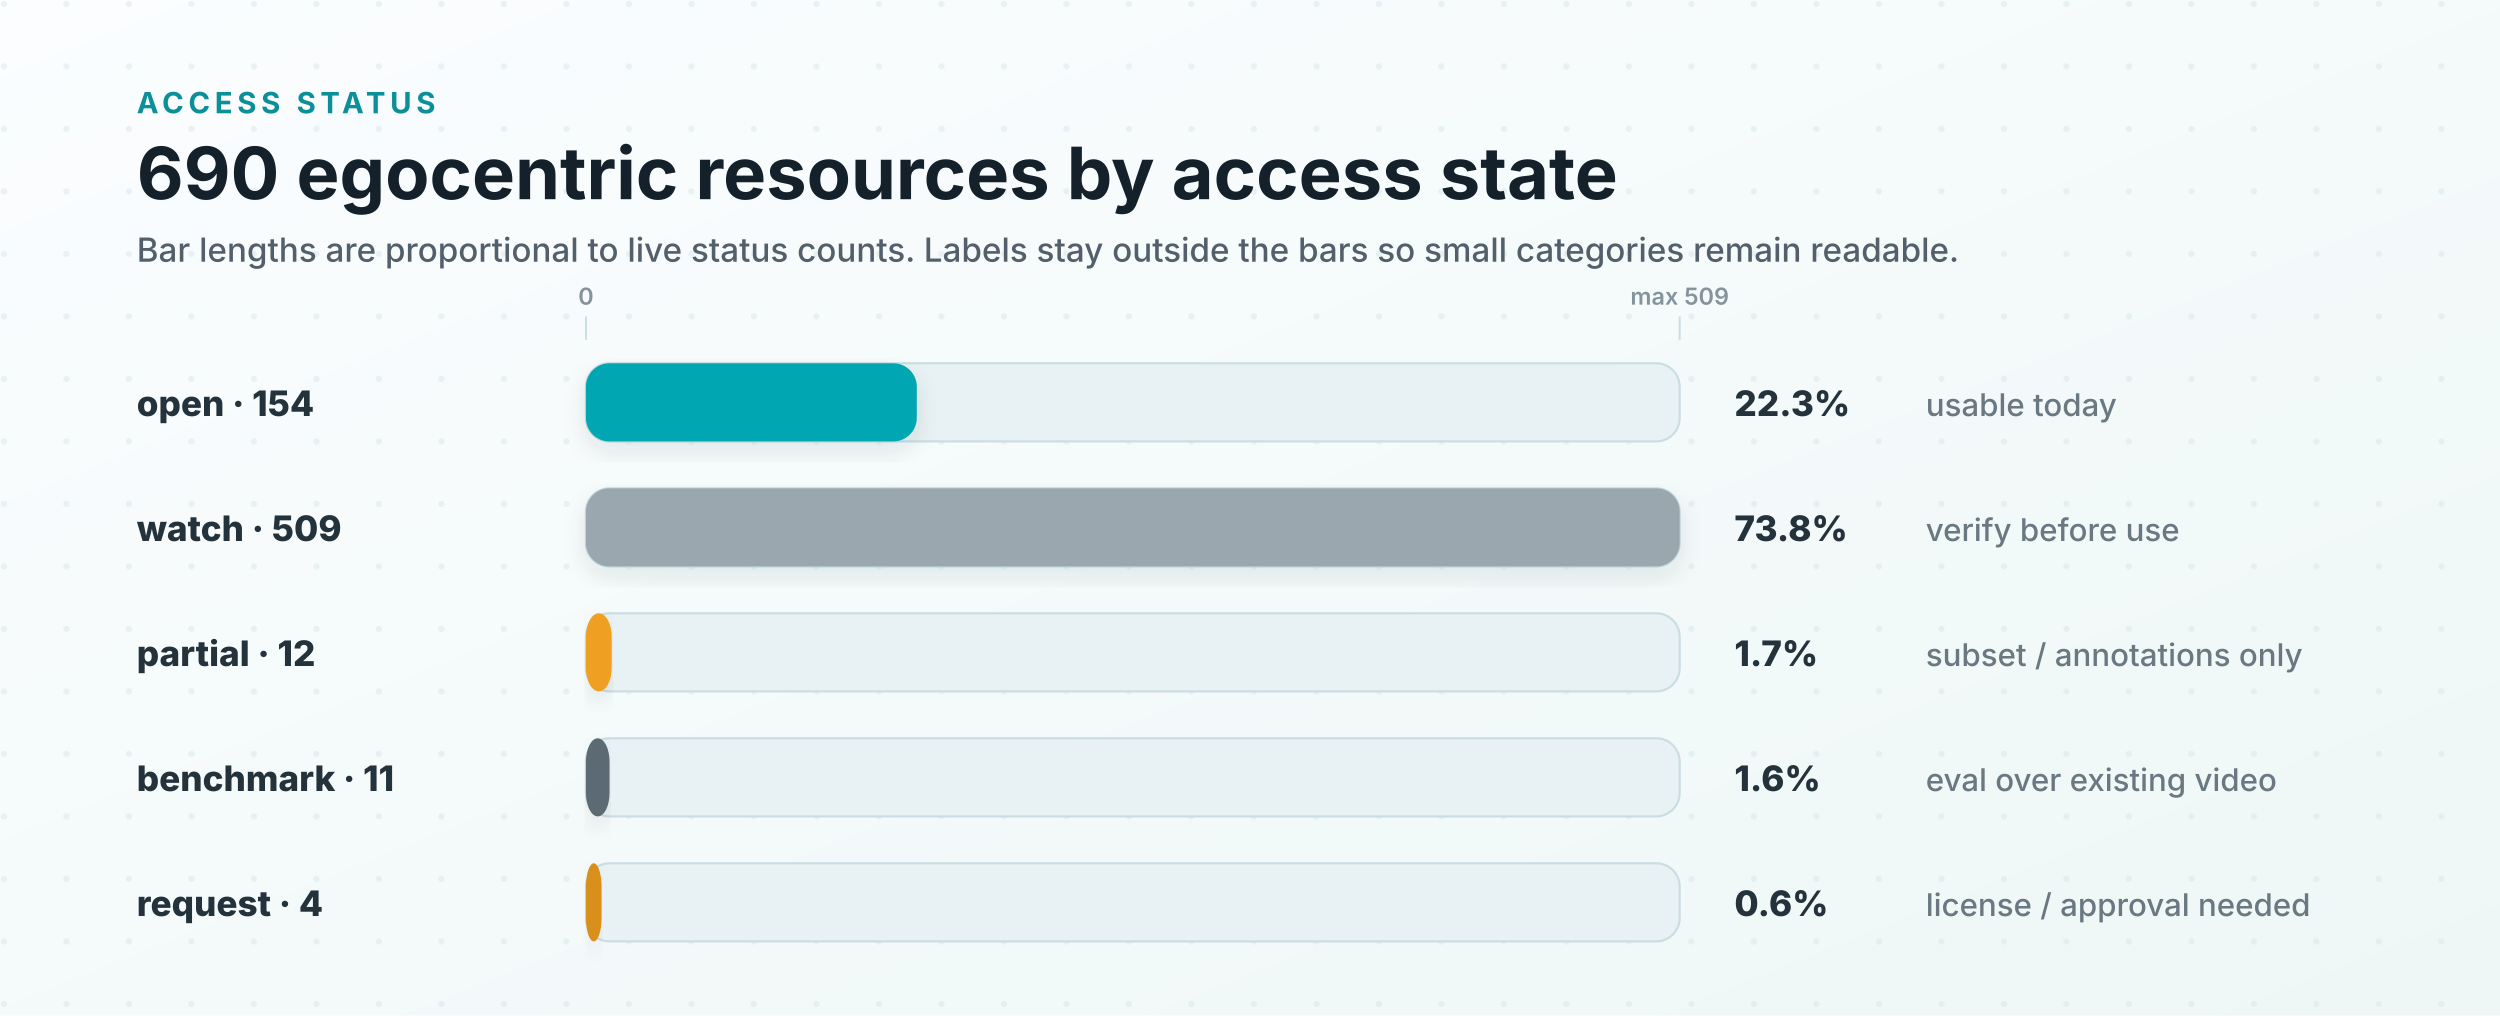
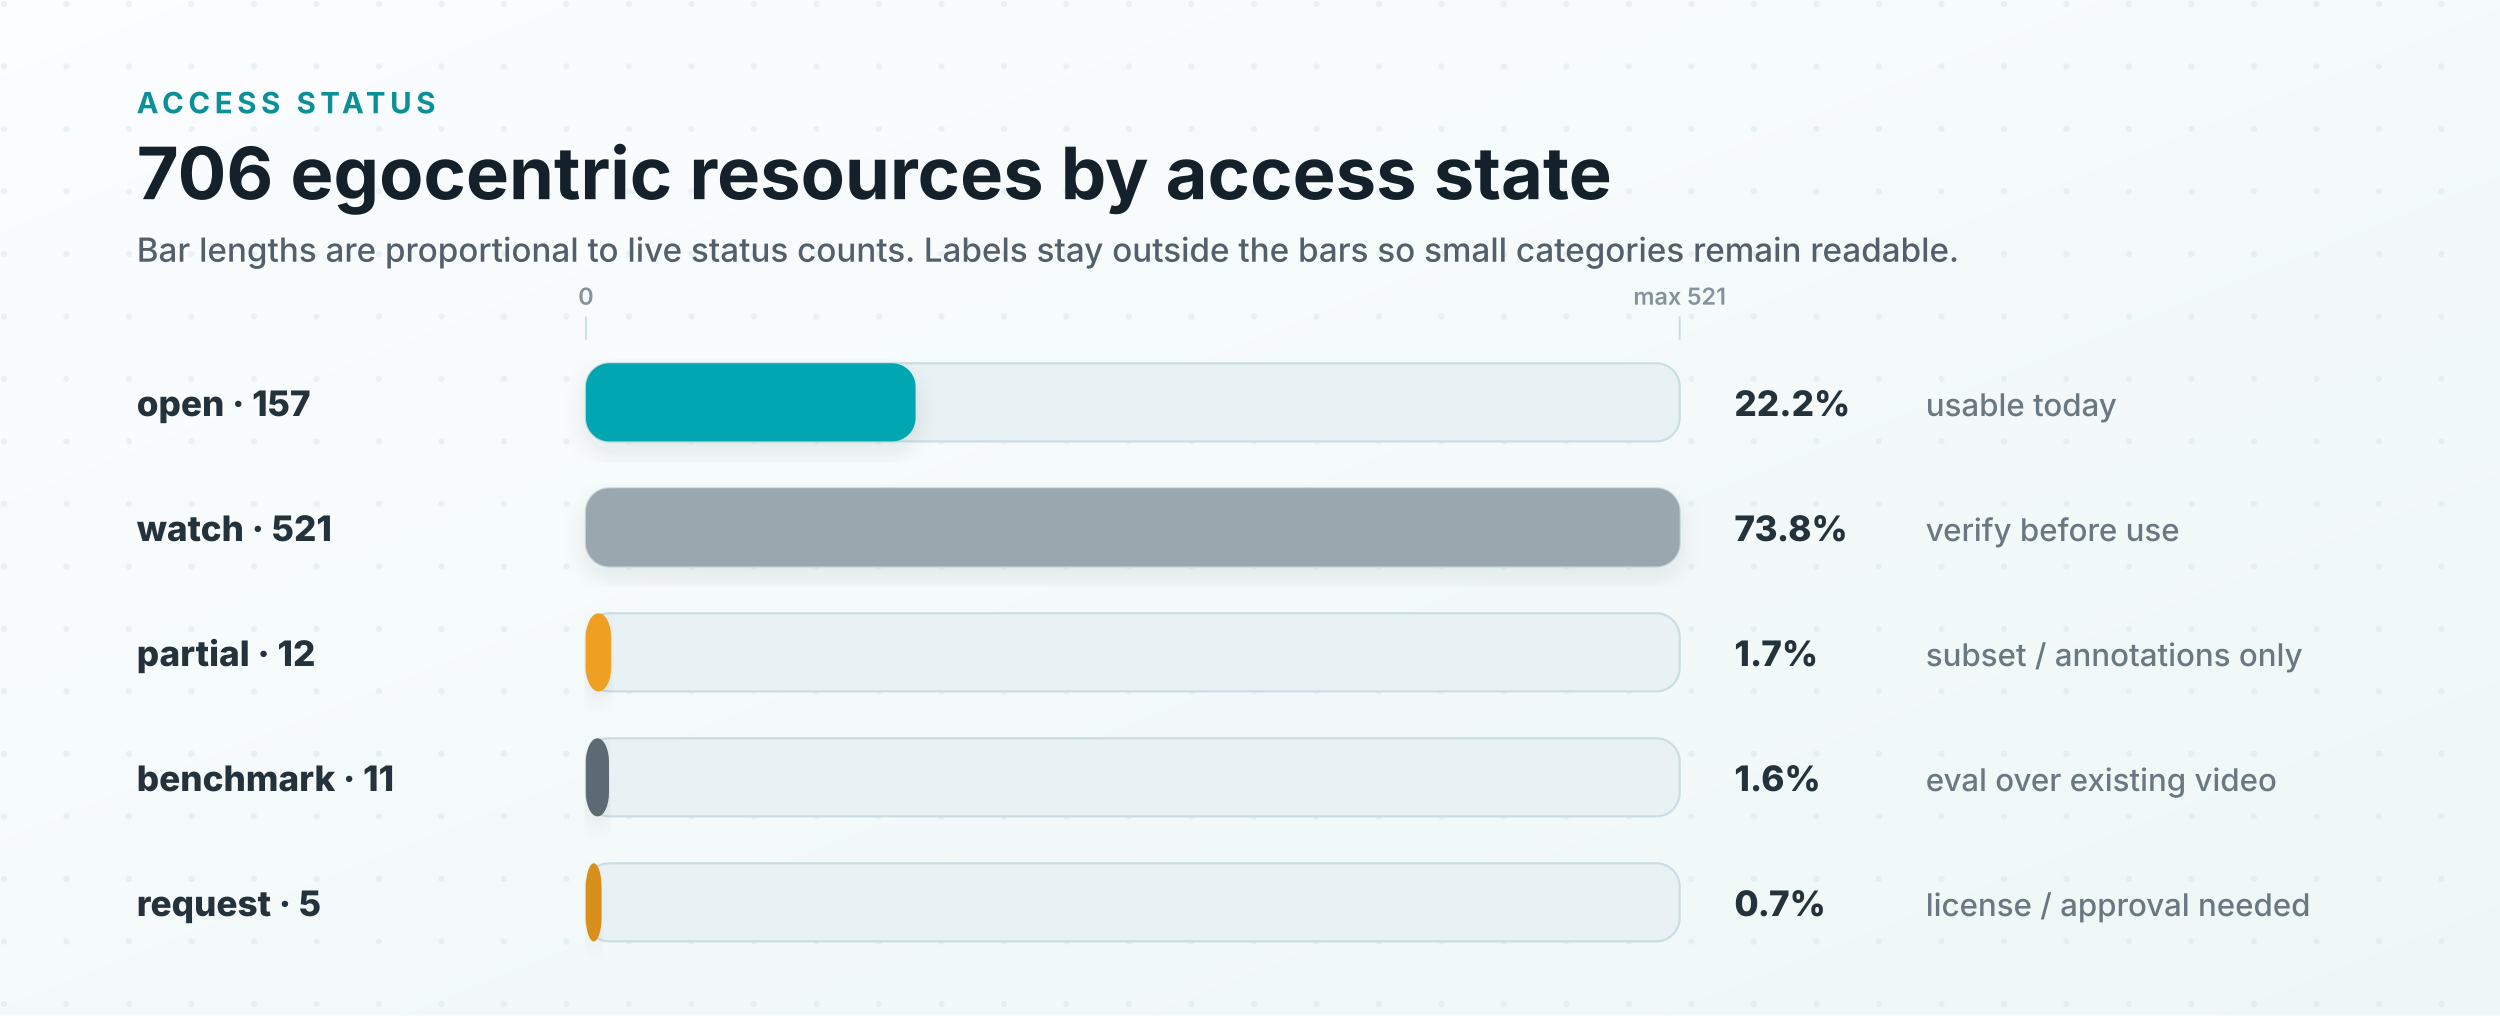
<svg xmlns="http://www.w3.org/2000/svg" viewBox="0 0 1280 520" role="img" aria-labelledby="title desc">
  <defs>
    <linearGradient id="bg" x1="0" x2="1" y1="0" y2="1">
      <stop offset="0" stop-color="#fbfdff" />
      <stop offset="1" stop-color="#eef7f6" />
    </linearGradient>
    <pattern id="dots" width="32" height="32" patternUnits="userSpaceOnUse">
      <circle cx="2" cy="2" r="1.6" fill="#cfe0e4" opacity="0.4" />
    </pattern>
    <filter id="shadow" x="-6%" y="-18%" width="112%" height="145%">
      <feDropShadow dx="0" dy="5" stdDeviation="6" flood-color="#0f2a33" flood-opacity="0.10" />
    </filter>
    <style>
      .ink { fill: #14212b; }
      .kicker { font: 700 15px system-ui, -apple-system, "Segoe UI", sans-serif; fill: #0b8f98; letter-spacing: .16em; }
      .title { font: 700 37px system-ui, -apple-system, "Segoe UI", sans-serif; }
      .subtitle { font: 500 17px system-ui, -apple-system, "Segoe UI", sans-serif; fill: #53606b; }
      .rowlabel { font: 760 18px system-ui, -apple-system, "Segoe UI", sans-serif; fill: #24323c; }
      .value { font: 760 18px system-ui, -apple-system, "Segoe UI", sans-serif; fill: #24323c; }
      .gloss { font: 520 16px system-ui, -apple-system, "Segoe UI", sans-serif; fill: #6a7882; }
      .rail { fill: #e8f1f3; stroke: #c9dde2; stroke-width: 1.1; }
      .fill { filter: url(#shadow); }
      .scale { font: 620 12px system-ui, -apple-system, "Segoe UI", sans-serif; fill: #85939c; }
      .tick { stroke: #c9dde2; stroke-width: 1; }
    </style>
  </defs>
  <rect width="1280" height="520" fill="url(#bg)" />
  <rect width="1280" height="520" fill="url(#dots)" />
  <text class="kicker" x="70" y="58">ACCESS STATUS</text>
-   <text class="title ink" x="70" y="102">690 egocentric resources by access state</text>
+   <text class="title ink" x="70" y="102">706 egocentric resources by access state</text>
  <text class="subtitle" x="70" y="134">Bar lengths are proportional to live status counts. Labels stay outside the bars so small categories remain readable.</text>
  <line class="tick" x1="300" y1="162" x2="300" y2="174" />
  <line class="tick" x1="860.0" y1="162" x2="860.0" y2="174" />
  <text class="scale" x="300" y="156" text-anchor="middle">0</text>
-   <text class="scale" x="860.0" y="156" text-anchor="middle">max 509</text>
+   <text class="scale" x="860.0" y="156" text-anchor="middle">max 521</text>
  <g>
-     <text class="rowlabel" x="70" y="213">open · 154</text>
+     <text class="rowlabel" x="70" y="213">open · 157</text>
    <rect class="rail" x="300" y="186" width="560" height="40" rx="12" />
-     <rect class="fill" x="300" y="186" width="169.4" height="40" rx="12" fill="#00a6b2" />
-     <text class="value" x="888.0" y="213">22.3%</text>
+     <rect class="fill" x="300" y="186" width="168.8" height="40" rx="12" fill="#00a6b2" />
+     <text class="value" x="888.0" y="213">22.2%</text>
    <text class="gloss" x="986.0" y="213">usable today</text>
  </g>
  <g>
-     <text class="rowlabel" x="70" y="277">watch · 509</text>
+     <text class="rowlabel" x="70" y="277">watch · 521</text>
    <rect class="rail" x="300" y="250" width="560" height="40" rx="12" />
    <rect class="fill" x="300" y="250" width="560" height="40" rx="12" fill="#9aa7af" />
    <text class="value" x="888.0" y="277">73.8%</text>
    <text class="gloss" x="986.0" y="277">verify before use</text>
  </g>
  <g>
    <text class="rowlabel" x="70" y="341">partial · 12</text>
    <rect class="rail" x="300" y="314" width="560" height="40" rx="12" />
-     <rect class="fill" x="300" y="314" width="13.2" height="40" rx="12" fill="#ef9f24" />
+     <rect class="fill" x="300" y="314" width="12.9" height="40" rx="12" fill="#ef9f24" />
    <text class="value" x="888.0" y="341">1.7%</text>
    <text class="gloss" x="986.0" y="341">subset / annotations only</text>
  </g>
  <g>
    <text class="rowlabel" x="70" y="405">benchmark · 11</text>
    <rect class="rail" x="300" y="378" width="560" height="40" rx="12" />
-     <rect class="fill" x="300" y="378" width="12.1" height="40" rx="12" fill="#5b6b73" />
+     <rect class="fill" x="300" y="378" width="11.8" height="40" rx="12" fill="#5b6b73" />
    <text class="value" x="888.0" y="405">1.6%</text>
    <text class="gloss" x="986.0" y="405">eval over existing video</text>
  </g>
  <g>
-     <text class="rowlabel" x="70" y="469">request · 4</text>
+     <text class="rowlabel" x="70" y="469">request · 5</text>
    <rect class="rail" x="300" y="442" width="560" height="40" rx="12" />
    <rect class="fill" x="300" y="442" width="8" height="40" rx="12" fill="#d98f1f" />
-     <text class="value" x="888.0" y="469">0.6%</text>
+     <text class="value" x="888.0" y="469">0.7%</text>
    <text class="gloss" x="986.0" y="469">license / approval needed</text>
  </g>
</svg>
